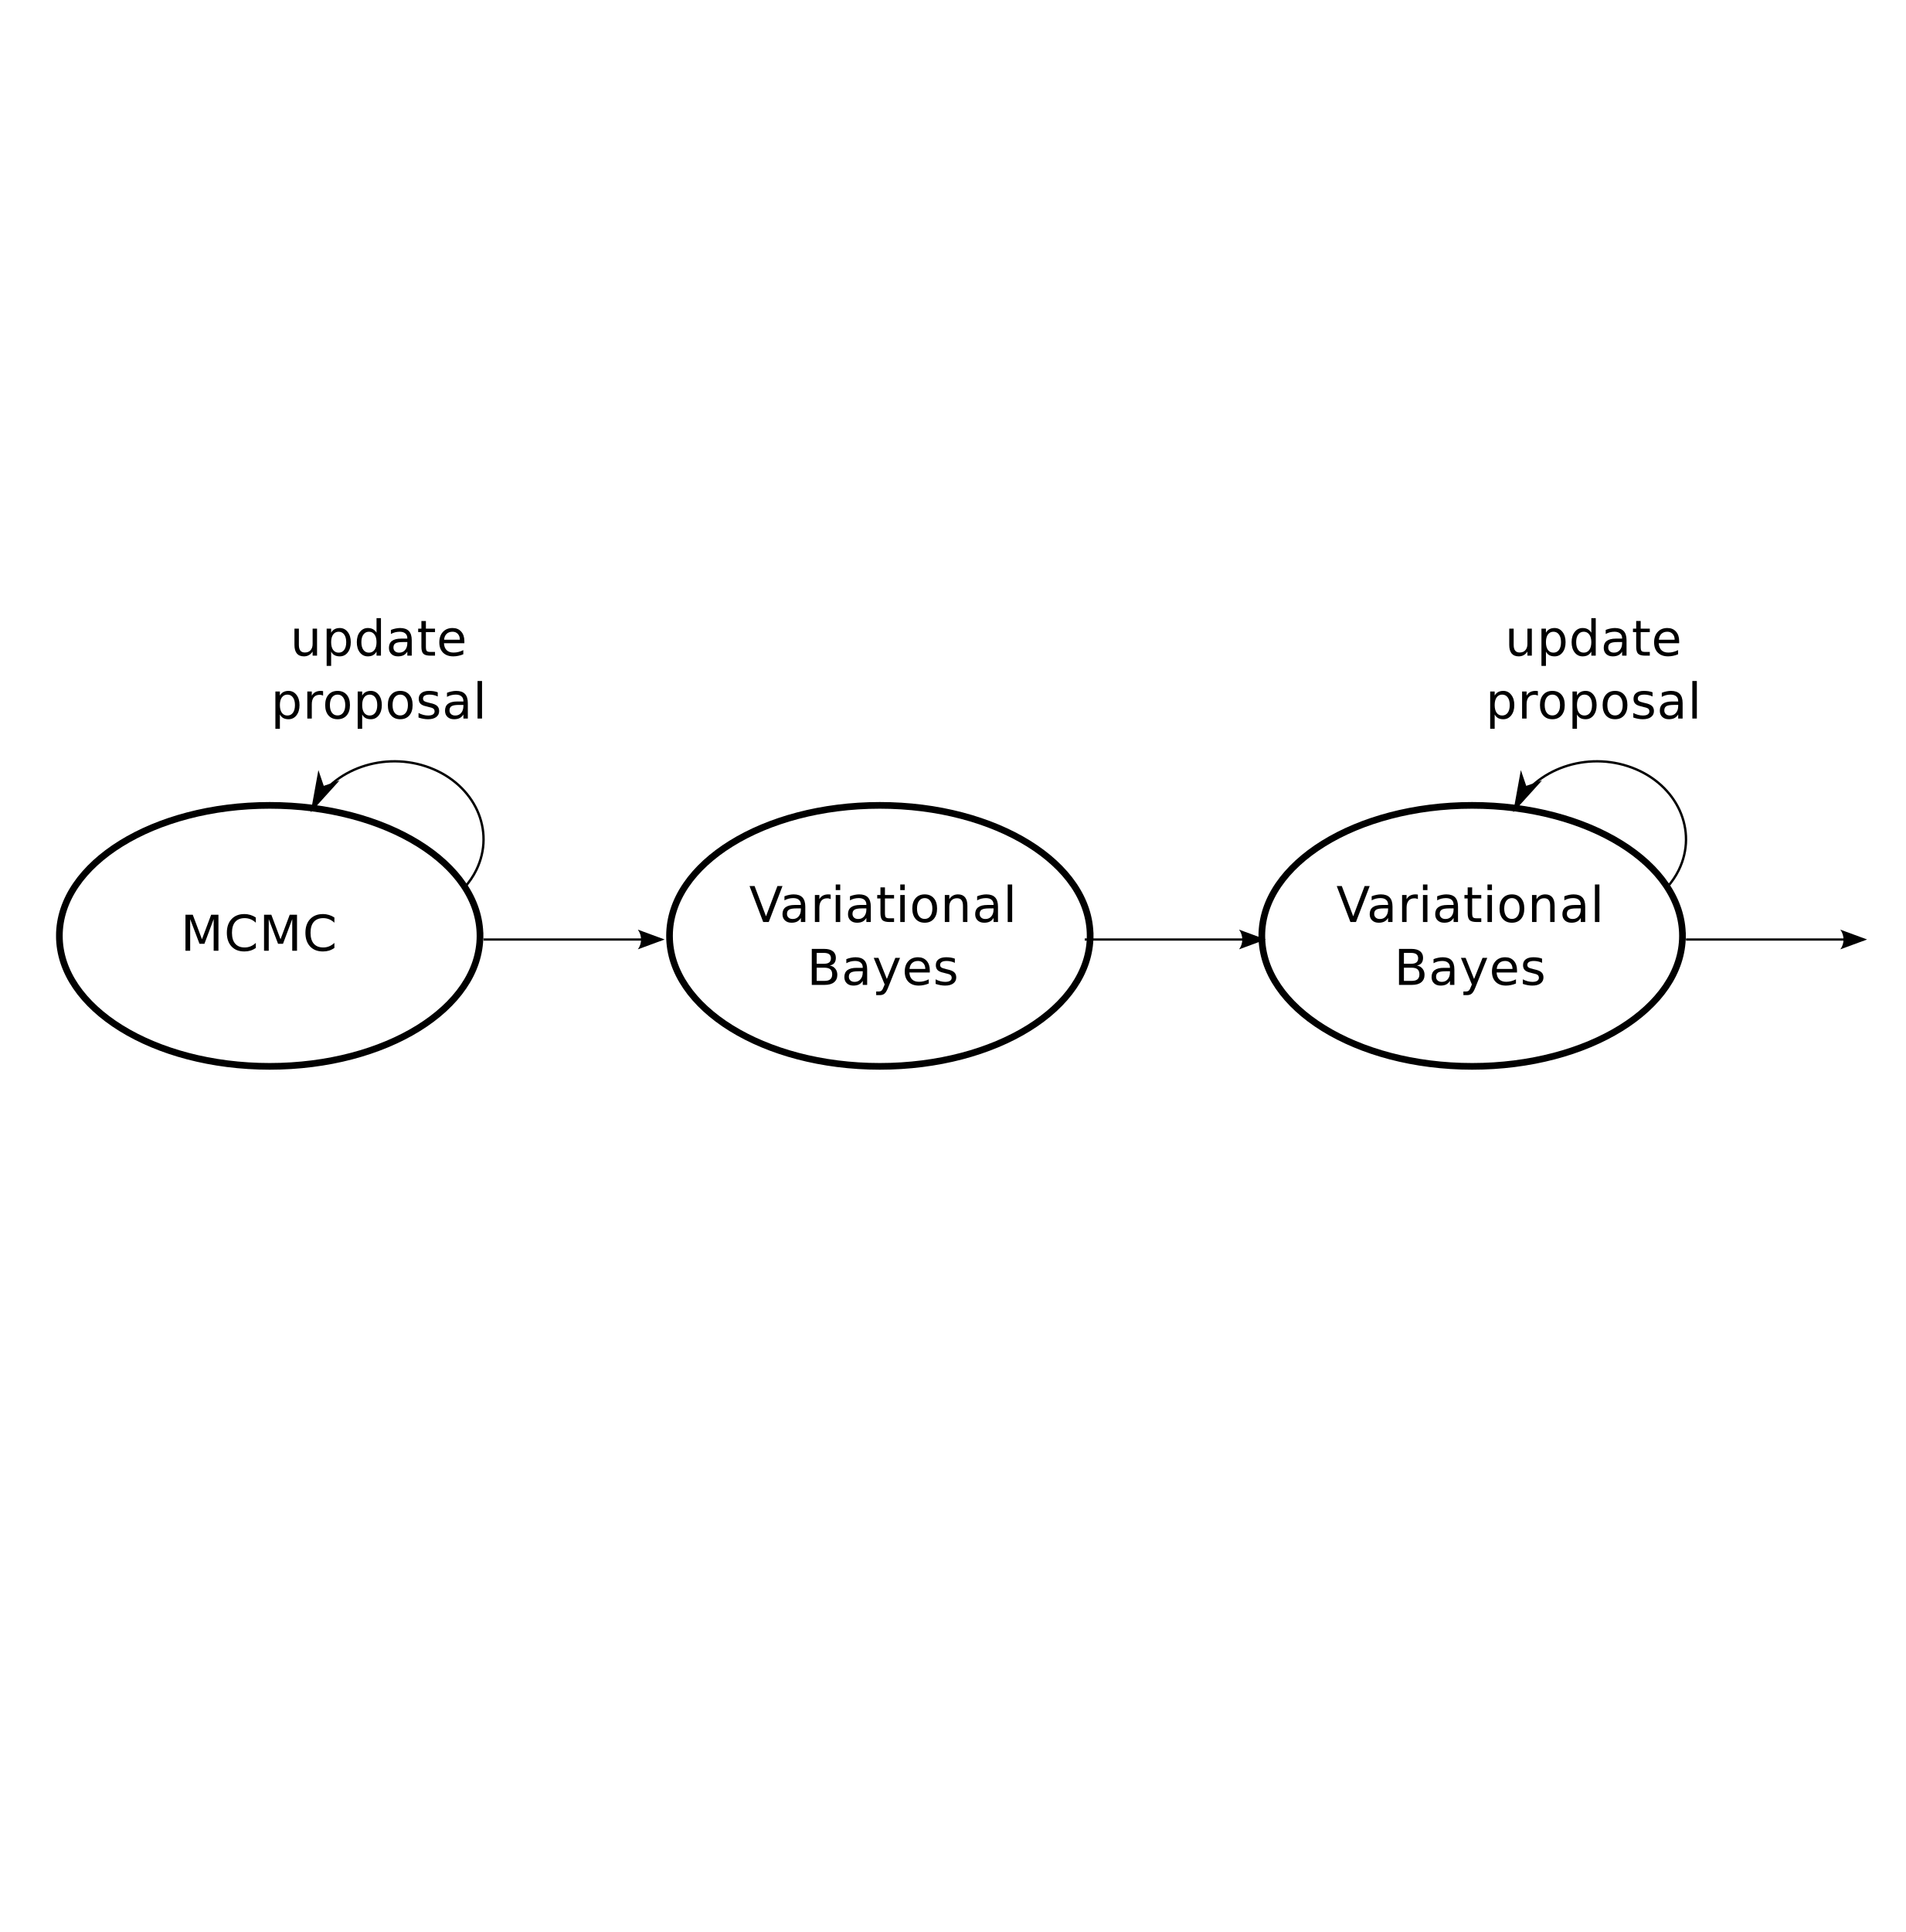
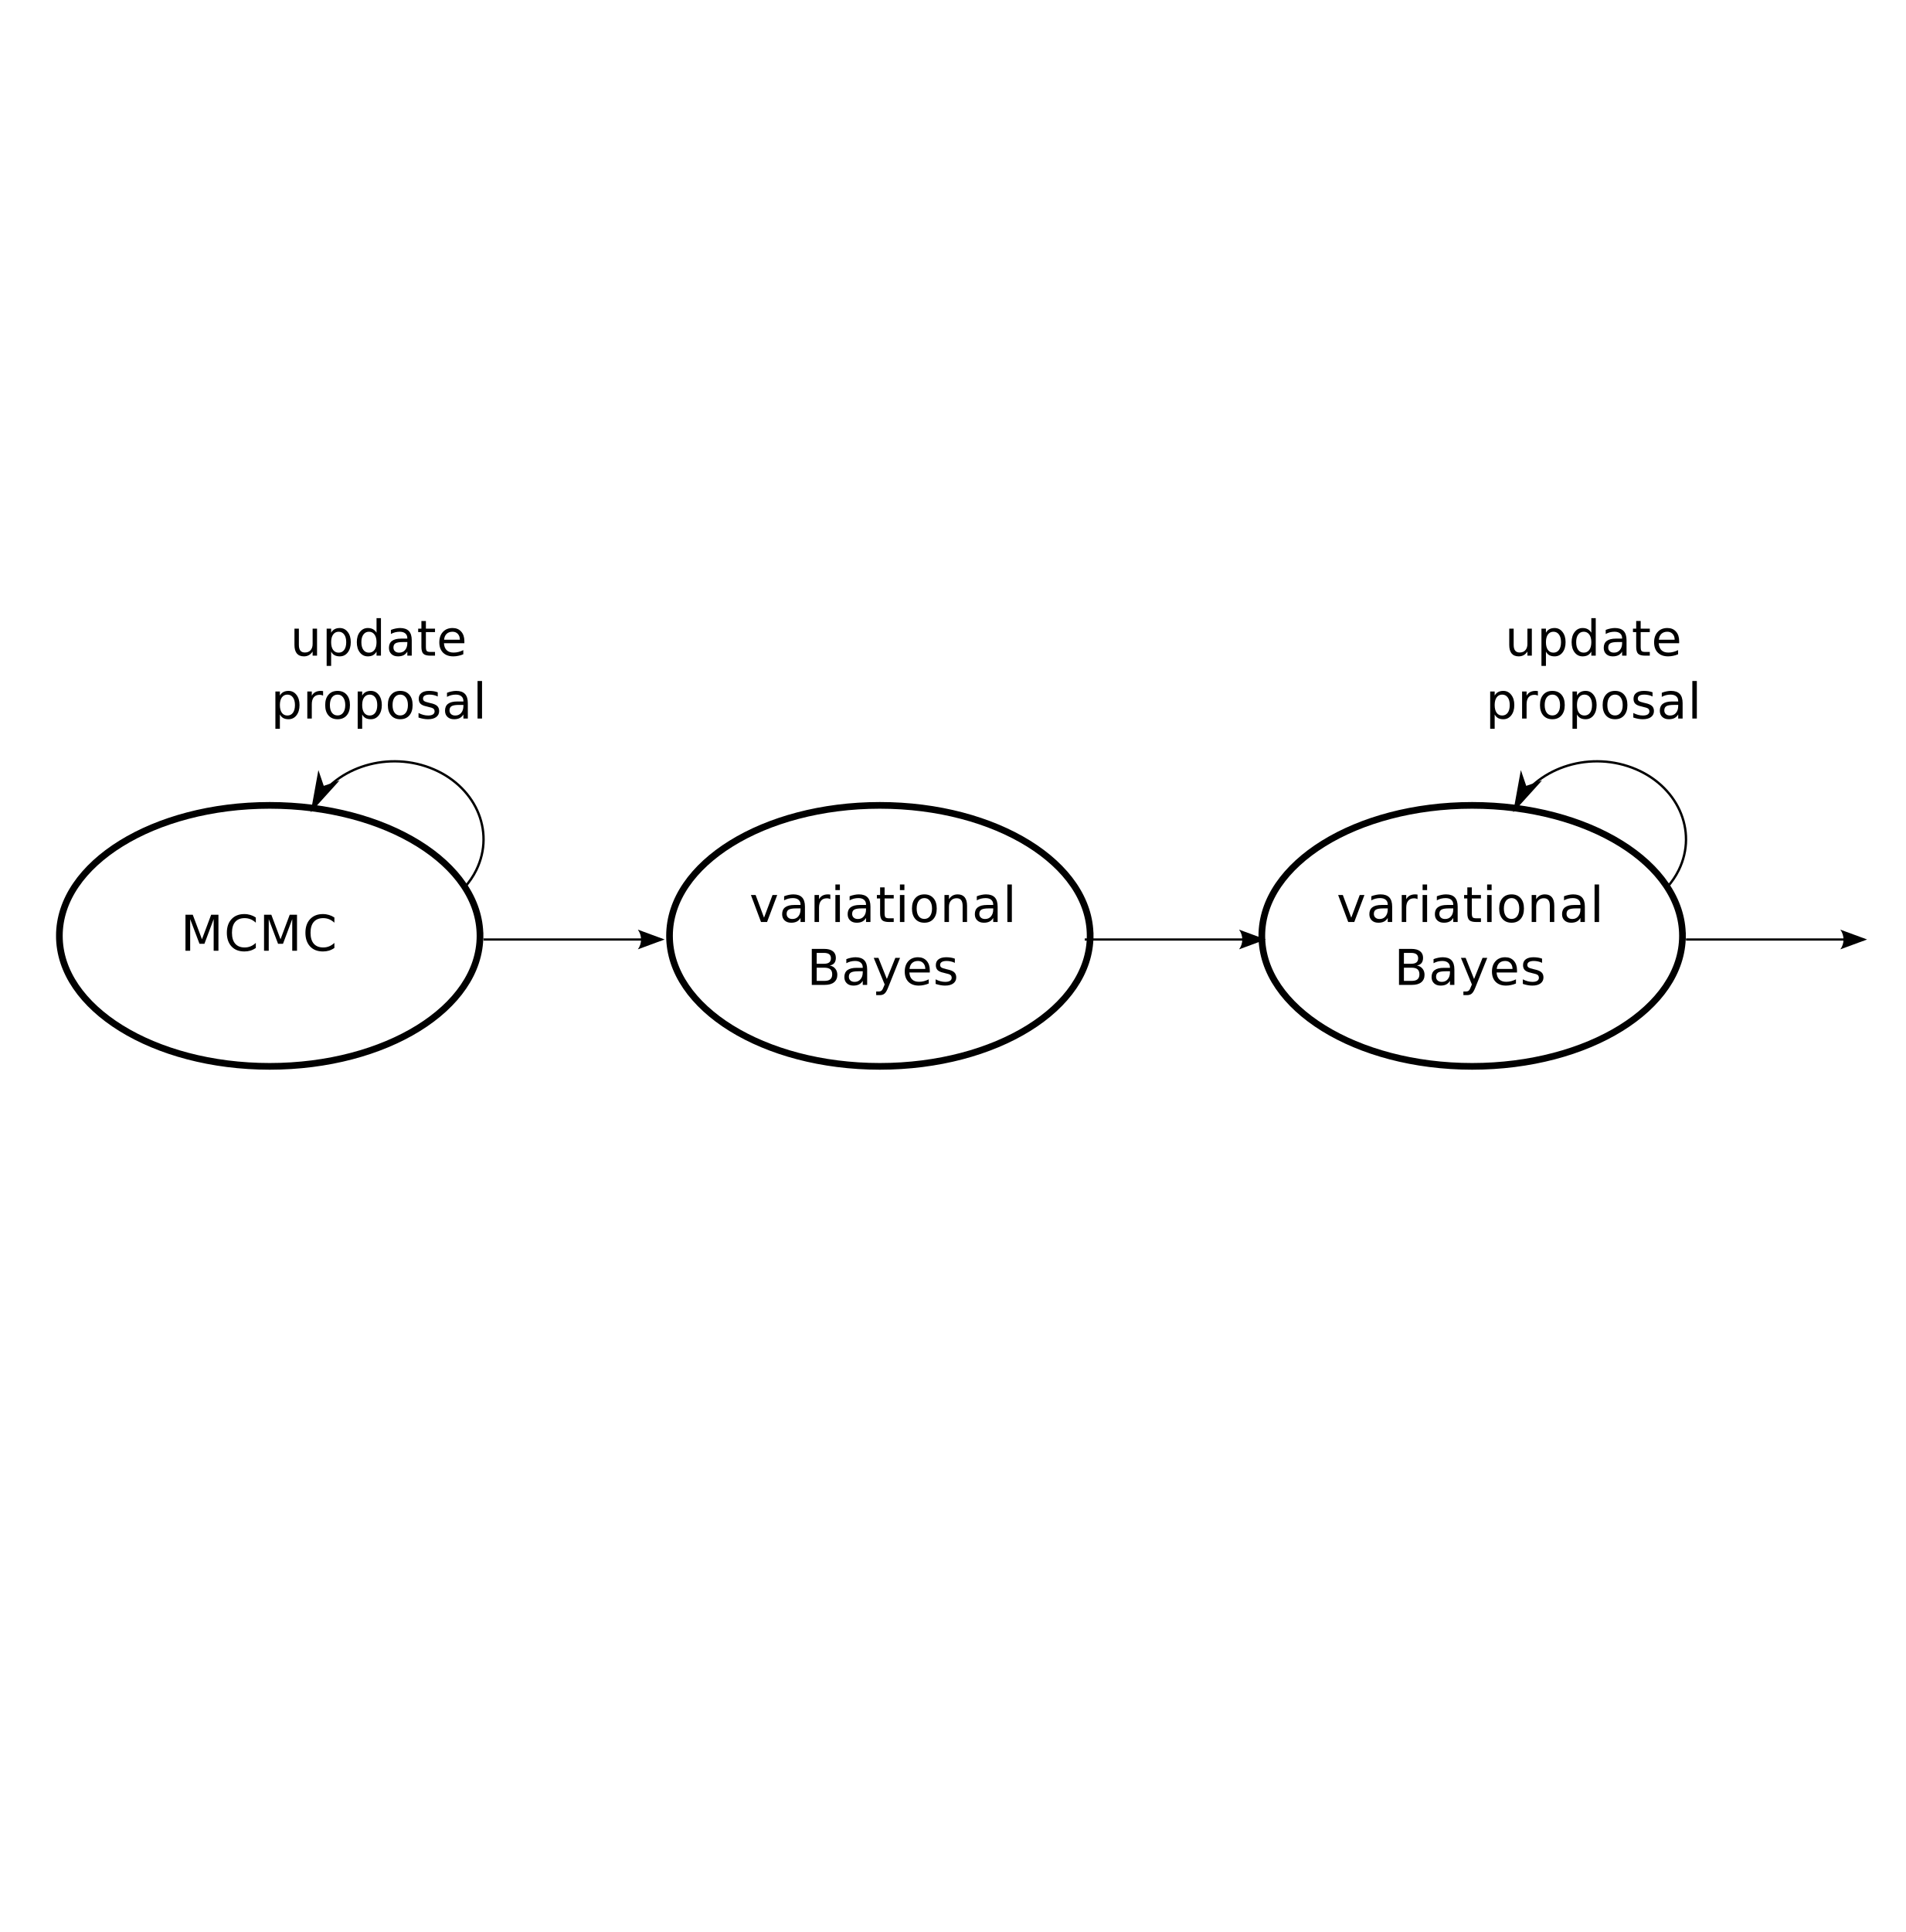
<svg xmlns="http://www.w3.org/2000/svg" xmlns:xlink="http://www.w3.org/1999/xlink" width="424.417pt" height="430.211pt" viewBox="0 0 424.417 430.211" version="1.2">
  <defs>
    <g>
      <symbol overflow="visible" id="glyph0-0">
        <path style="stroke:none;" d="M 0.547 1.938 L 0.547 -7.75 L 6.047 -7.75 L 6.047 1.938 Z M 1.172 1.328 L 5.438 1.328 L 5.438 -7.141 L 1.172 -7.141 Z M 1.172 1.328 " />
      </symbol>
      <symbol overflow="visible" id="glyph0-1">
-         <path style="stroke:none;" d="M 3.141 0 L 0.094 -8.016 L 1.219 -8.016 L 3.766 -1.266 L 6.312 -8.016 L 7.438 -8.016 L 4.375 0 Z M 3.141 0 " />
+         <path style="stroke:none;" d="M 0.328 -6.016 L 1.375 -6.016 L 3.25 -0.969 L 5.141 -6.016 L 6.188 -6.016 L 3.922 0 L 2.578 0 Z M 0.328 -6.016 " />
      </symbol>
      <symbol overflow="visible" id="glyph0-2">
        <path style="stroke:none;" d="M 3.766 -3.031 C 2.973 -3.031 2.422 -2.938 2.109 -2.75 C 1.805 -2.562 1.656 -2.25 1.656 -1.812 C 1.656 -1.469 1.77 -1.191 2 -0.984 C 2.227 -0.773 2.539 -0.672 2.938 -0.672 C 3.488 -0.672 3.926 -0.863 4.25 -1.25 C 4.582 -1.645 4.75 -2.16 4.75 -2.797 L 4.75 -3.031 Z M 5.734 -3.438 L 5.734 0 L 4.75 0 L 4.75 -0.906 C 4.531 -0.539 4.25 -0.27 3.906 -0.094 C 3.57 0.07 3.16 0.156 2.672 0.156 C 2.055 0.156 1.566 -0.016 1.203 -0.359 C 0.836 -0.703 0.656 -1.164 0.656 -1.75 C 0.656 -2.426 0.879 -2.938 1.328 -3.281 C 1.785 -3.625 2.469 -3.797 3.375 -3.797 L 4.75 -3.797 L 4.75 -3.891 C 4.75 -4.348 4.598 -4.703 4.297 -4.953 C 4.004 -5.203 3.586 -5.328 3.047 -5.328 C 2.703 -5.328 2.363 -5.285 2.031 -5.203 C 1.707 -5.117 1.395 -4.992 1.094 -4.828 L 1.094 -5.734 C 1.457 -5.879 1.812 -5.984 2.156 -6.047 C 2.5 -6.117 2.828 -6.156 3.141 -6.156 C 4.016 -6.156 4.664 -5.93 5.094 -5.484 C 5.52 -5.035 5.734 -4.352 5.734 -3.438 Z M 5.734 -3.438 " />
      </symbol>
      <symbol overflow="visible" id="glyph0-3">
        <path style="stroke:none;" d="M 4.516 -5.094 C 4.41 -5.156 4.289 -5.203 4.156 -5.234 C 4.031 -5.266 3.891 -5.281 3.734 -5.281 C 3.172 -5.281 2.738 -5.098 2.438 -4.734 C 2.145 -4.367 2 -3.848 2 -3.172 L 2 0 L 1 0 L 1 -6.016 L 2 -6.016 L 2 -5.078 C 2.195 -5.441 2.461 -5.711 2.797 -5.891 C 3.129 -6.066 3.535 -6.156 4.016 -6.156 C 4.086 -6.156 4.16 -6.148 4.234 -6.141 C 4.316 -6.141 4.41 -6.129 4.516 -6.109 Z M 4.516 -5.094 " />
      </symbol>
      <symbol overflow="visible" id="glyph0-4">
        <path style="stroke:none;" d="M 1.031 -6.016 L 2.031 -6.016 L 2.031 0 L 1.031 0 Z M 1.031 -8.359 L 2.031 -8.359 L 2.031 -7.109 L 1.031 -7.109 Z M 1.031 -8.359 " />
      </symbol>
      <symbol overflow="visible" id="glyph0-5">
        <path style="stroke:none;" d="M 2.016 -7.719 L 2.016 -6.016 L 4.047 -6.016 L 4.047 -5.25 L 2.016 -5.25 L 2.016 -1.984 C 2.016 -1.492 2.082 -1.176 2.219 -1.031 C 2.352 -0.895 2.625 -0.828 3.031 -0.828 L 4.047 -0.828 L 4.047 0 L 3.031 0 C 2.27 0 1.742 -0.141 1.453 -0.422 C 1.16 -0.711 1.016 -1.234 1.016 -1.984 L 1.016 -5.25 L 0.297 -5.25 L 0.297 -6.016 L 1.016 -6.016 L 1.016 -7.719 Z M 2.016 -7.719 " />
      </symbol>
      <symbol overflow="visible" id="glyph0-6">
        <path style="stroke:none;" d="M 3.375 -5.328 C 2.844 -5.328 2.422 -5.117 2.109 -4.703 C 1.805 -4.285 1.656 -3.719 1.656 -3 C 1.656 -2.281 1.805 -1.711 2.109 -1.297 C 2.41 -0.891 2.832 -0.688 3.375 -0.688 C 3.895 -0.688 4.305 -0.891 4.609 -1.297 C 4.922 -1.711 5.078 -2.281 5.078 -3 C 5.078 -3.719 4.922 -4.285 4.609 -4.703 C 4.305 -5.117 3.895 -5.328 3.375 -5.328 Z M 3.375 -6.156 C 4.227 -6.156 4.898 -5.875 5.391 -5.312 C 5.879 -4.758 6.125 -3.988 6.125 -3 C 6.125 -2.02 5.879 -1.25 5.391 -0.688 C 4.898 -0.125 4.227 0.156 3.375 0.156 C 2.508 0.156 1.832 -0.125 1.344 -0.688 C 0.852 -1.25 0.609 -2.02 0.609 -3 C 0.609 -3.988 0.852 -4.758 1.344 -5.312 C 1.832 -5.875 2.508 -6.156 3.375 -6.156 Z M 3.375 -6.156 " />
      </symbol>
      <symbol overflow="visible" id="glyph0-7">
        <path style="stroke:none;" d="M 6.031 -3.625 L 6.031 0 L 5.047 0 L 5.047 -3.594 C 5.047 -4.164 4.938 -4.594 4.719 -4.875 C 4.5 -5.156 4.164 -5.297 3.719 -5.297 C 3.188 -5.297 2.766 -5.125 2.453 -4.781 C 2.148 -4.445 2 -3.988 2 -3.406 L 2 0 L 1 0 L 1 -6.016 L 2 -6.016 L 2 -5.078 C 2.227 -5.441 2.504 -5.711 2.828 -5.891 C 3.148 -6.066 3.52 -6.156 3.938 -6.156 C 4.625 -6.156 5.145 -5.941 5.5 -5.516 C 5.852 -5.086 6.031 -4.457 6.031 -3.625 Z M 6.031 -3.625 " />
      </symbol>
      <symbol overflow="visible" id="glyph0-8">
        <path style="stroke:none;" d="M 1.031 -8.359 L 2.031 -8.359 L 2.031 0 L 1.031 0 Z M 1.031 -8.359 " />
      </symbol>
      <symbol overflow="visible" id="glyph0-9">
        <path style="stroke:none;" d="M 2.172 -3.828 L 2.172 -0.891 L 3.906 -0.891 C 4.488 -0.891 4.922 -1.008 5.203 -1.25 C 5.484 -1.488 5.625 -1.859 5.625 -2.359 C 5.625 -2.859 5.484 -3.227 5.203 -3.469 C 4.922 -3.707 4.488 -3.828 3.906 -3.828 Z M 2.172 -7.125 L 2.172 -4.703 L 3.766 -4.703 C 4.297 -4.703 4.691 -4.801 4.953 -5 C 5.211 -5.207 5.344 -5.516 5.344 -5.922 C 5.344 -6.328 5.211 -6.629 4.953 -6.828 C 4.691 -7.023 4.297 -7.125 3.766 -7.125 Z M 1.078 -8.016 L 3.844 -8.016 C 4.676 -8.016 5.316 -7.844 5.766 -7.5 C 6.211 -7.156 6.438 -6.664 6.438 -6.031 C 6.438 -5.539 6.32 -5.148 6.094 -4.859 C 5.863 -4.578 5.523 -4.398 5.078 -4.328 C 5.609 -4.211 6.02 -3.973 6.312 -3.609 C 6.613 -3.242 6.766 -2.789 6.766 -2.25 C 6.766 -1.531 6.52 -0.973 6.031 -0.578 C 5.551 -0.191 4.859 0 3.953 0 L 1.078 0 Z M 1.078 -8.016 " />
      </symbol>
      <symbol overflow="visible" id="glyph0-10">
        <path style="stroke:none;" d="M 3.547 0.562 C 3.266 1.281 2.988 1.742 2.719 1.953 C 2.457 2.172 2.102 2.281 1.656 2.281 L 0.875 2.281 L 0.875 1.469 L 1.453 1.469 C 1.723 1.469 1.93 1.398 2.078 1.266 C 2.234 1.141 2.398 0.836 2.578 0.359 L 2.766 -0.094 L 0.328 -6.016 L 1.375 -6.016 L 3.25 -1.312 L 5.141 -6.016 L 6.188 -6.016 Z M 3.547 0.562 " />
      </symbol>
      <symbol overflow="visible" id="glyph0-11">
        <path style="stroke:none;" d="M 6.188 -3.25 L 6.188 -2.766 L 1.641 -2.766 C 1.68 -2.086 1.883 -1.57 2.25 -1.219 C 2.613 -0.863 3.125 -0.688 3.781 -0.688 C 4.164 -0.688 4.535 -0.734 4.891 -0.828 C 5.242 -0.922 5.598 -1.055 5.953 -1.234 L 5.953 -0.312 C 5.598 -0.156 5.234 -0.039 4.859 0.031 C 4.484 0.113 4.109 0.156 3.734 0.156 C 2.766 0.156 2 -0.117 1.438 -0.672 C 0.883 -1.234 0.609 -1.992 0.609 -2.953 C 0.609 -3.93 0.875 -4.707 1.406 -5.281 C 1.938 -5.863 2.656 -6.156 3.562 -6.156 C 4.363 -6.156 5 -5.895 5.469 -5.375 C 5.945 -4.852 6.188 -4.145 6.188 -3.25 Z M 5.188 -3.547 C 5.188 -4.086 5.035 -4.52 4.734 -4.844 C 4.441 -5.164 4.051 -5.328 3.562 -5.328 C 3.008 -5.328 2.566 -5.172 2.234 -4.859 C 1.91 -4.547 1.723 -4.109 1.672 -3.547 Z M 5.188 -3.547 " />
      </symbol>
      <symbol overflow="visible" id="glyph0-12">
        <path style="stroke:none;" d="M 4.875 -5.844 L 4.875 -4.906 C 4.594 -5.051 4.301 -5.156 4 -5.219 C 3.695 -5.289 3.383 -5.328 3.062 -5.328 C 2.57 -5.328 2.203 -5.25 1.953 -5.094 C 1.711 -4.945 1.594 -4.727 1.594 -4.438 C 1.594 -4.207 1.68 -4.023 1.859 -3.891 C 2.035 -3.766 2.391 -3.641 2.922 -3.516 L 3.25 -3.438 C 3.957 -3.289 4.457 -3.078 4.75 -2.797 C 5.039 -2.523 5.188 -2.145 5.188 -1.656 C 5.188 -1.102 4.969 -0.66 4.531 -0.328 C 4.094 -0.004 3.484 0.156 2.703 0.156 C 2.379 0.156 2.039 0.125 1.688 0.062 C 1.344 0 0.977 -0.094 0.594 -0.219 L 0.594 -1.234 C 0.957 -1.047 1.316 -0.906 1.672 -0.812 C 2.023 -0.719 2.379 -0.672 2.734 -0.672 C 3.191 -0.672 3.547 -0.75 3.797 -0.906 C 4.047 -1.07 4.172 -1.297 4.172 -1.578 C 4.172 -1.848 4.082 -2.055 3.906 -2.203 C 3.727 -2.348 3.332 -2.484 2.719 -2.609 L 2.375 -2.703 C 1.758 -2.828 1.316 -3.02 1.047 -3.281 C 0.773 -3.551 0.641 -3.922 0.641 -4.391 C 0.641 -4.953 0.836 -5.383 1.234 -5.688 C 1.641 -6 2.211 -6.156 2.953 -6.156 C 3.316 -6.156 3.66 -6.129 3.984 -6.078 C 4.305 -6.023 4.602 -5.945 4.875 -5.844 Z M 4.875 -5.844 " />
      </symbol>
      <symbol overflow="visible" id="glyph0-13">
        <path style="stroke:none;" d="M 0.938 -2.375 L 0.938 -6.016 L 1.922 -6.016 L 1.922 -2.406 C 1.922 -1.844 2.031 -1.414 2.25 -1.125 C 2.477 -0.844 2.812 -0.703 3.25 -0.703 C 3.789 -0.703 4.211 -0.867 4.516 -1.203 C 4.828 -1.547 4.984 -2.016 4.984 -2.609 L 4.984 -6.016 L 5.969 -6.016 L 5.969 0 L 4.984 0 L 4.984 -0.922 C 4.742 -0.555 4.461 -0.285 4.141 -0.109 C 3.828 0.066 3.461 0.156 3.047 0.156 C 2.359 0.156 1.832 -0.055 1.469 -0.484 C 1.113 -0.922 0.938 -1.551 0.938 -2.375 Z M 3.422 -6.156 Z M 3.422 -6.156 " />
      </symbol>
      <symbol overflow="visible" id="glyph0-14">
        <path style="stroke:none;" d="M 2 -0.906 L 2 2.281 L 1 2.281 L 1 -6.016 L 2 -6.016 L 2 -5.109 C 2.195 -5.461 2.453 -5.723 2.766 -5.891 C 3.086 -6.066 3.473 -6.156 3.922 -6.156 C 4.648 -6.156 5.238 -5.863 5.688 -5.281 C 6.145 -4.707 6.375 -3.945 6.375 -3 C 6.375 -2.051 6.145 -1.285 5.688 -0.703 C 5.238 -0.129 4.648 0.156 3.922 0.156 C 3.473 0.156 3.086 0.07 2.766 -0.094 C 2.453 -0.27 2.195 -0.539 2 -0.906 Z M 5.359 -3 C 5.359 -3.727 5.207 -4.297 4.906 -4.703 C 4.602 -5.117 4.191 -5.328 3.672 -5.328 C 3.148 -5.328 2.738 -5.117 2.438 -4.703 C 2.145 -4.297 2 -3.727 2 -3 C 2 -2.27 2.145 -1.695 2.438 -1.281 C 2.738 -0.875 3.148 -0.672 3.672 -0.672 C 4.191 -0.672 4.602 -0.875 4.906 -1.281 C 5.207 -1.695 5.359 -2.27 5.359 -3 Z M 5.359 -3 " />
      </symbol>
      <symbol overflow="visible" id="glyph0-15">
        <path style="stroke:none;" d="M 5 -5.109 L 5 -8.359 L 5.984 -8.359 L 5.984 0 L 5 0 L 5 -0.906 C 4.789 -0.539 4.523 -0.27 4.203 -0.094 C 3.891 0.07 3.508 0.156 3.062 0.156 C 2.344 0.156 1.754 -0.129 1.297 -0.703 C 0.836 -1.285 0.609 -2.051 0.609 -3 C 0.609 -3.945 0.836 -4.707 1.297 -5.281 C 1.754 -5.863 2.344 -6.156 3.062 -6.156 C 3.508 -6.156 3.891 -6.066 4.203 -5.891 C 4.523 -5.723 4.789 -5.461 5 -5.109 Z M 1.625 -3 C 1.625 -2.27 1.773 -1.695 2.078 -1.281 C 2.379 -0.875 2.789 -0.672 3.312 -0.672 C 3.832 -0.672 4.242 -0.875 4.547 -1.281 C 4.848 -1.695 5 -2.27 5 -3 C 5 -3.727 4.848 -4.297 4.547 -4.703 C 4.242 -5.117 3.832 -5.328 3.312 -5.328 C 2.789 -5.328 2.379 -5.117 2.078 -4.703 C 1.773 -4.297 1.625 -3.727 1.625 -3 Z M 1.625 -3 " />
      </symbol>
      <symbol overflow="visible" id="glyph0-16">
        <path style="stroke:none;" d="M 1.078 -8.016 L 2.703 -8.016 L 4.75 -2.562 L 6.797 -8.016 L 8.422 -8.016 L 8.422 0 L 7.359 0 L 7.359 -7.047 L 5.297 -1.547 L 4.203 -1.547 L 2.125 -7.047 L 2.125 0 L 1.078 0 Z M 1.078 -8.016 " />
      </symbol>
      <symbol overflow="visible" id="glyph0-17">
        <path style="stroke:none;" d="M 7.078 -7.406 L 7.078 -6.25 C 6.711 -6.594 6.32 -6.848 5.906 -7.016 C 5.5 -7.18 5.062 -7.266 4.594 -7.266 C 3.676 -7.266 2.973 -6.984 2.484 -6.422 C 2.004 -5.867 1.766 -5.062 1.766 -4 C 1.766 -2.945 2.004 -2.141 2.484 -1.578 C 2.973 -1.016 3.676 -0.734 4.594 -0.734 C 5.062 -0.734 5.5 -0.816 5.906 -0.984 C 6.32 -1.148 6.711 -1.406 7.078 -1.75 L 7.078 -0.625 C 6.703 -0.363 6.301 -0.164 5.875 -0.031 C 5.457 0.094 5.008 0.156 4.531 0.156 C 3.32 0.156 2.367 -0.211 1.672 -0.953 C 0.973 -1.703 0.625 -2.719 0.625 -4 C 0.625 -5.289 0.973 -6.305 1.672 -7.047 C 2.367 -7.797 3.32 -8.172 4.531 -8.172 C 5.008 -8.172 5.461 -8.102 5.891 -7.969 C 6.316 -7.844 6.711 -7.656 7.078 -7.406 Z M 7.078 -7.406 " />
      </symbol>
    </g>
    <clipPath id="clip1">
      <path d="M 12.484 143.09 L 421.695 143.09 L 421.695 239.598 L 12.484 239.598 Z M 12.484 143.09 " />
    </clipPath>
    <clipPath id="clip2">
      <rect width="425" height="431" />
    </clipPath>
-     <g id="surface46069" clip-path="url(#clip2)">
+     <g id="surface8317" clip-path="url(#clip2)">
      <path style="fill:none;stroke-width:1.515;stroke-linecap:square;stroke-linejoin:bevel;stroke:rgb(0%,0%,0%);stroke-opacity:1;stroke-miterlimit:4;" d="M 0 -0 C 0 -16.341 -21.356 -29.59 -47.7 -29.59 C -74.049 -29.59 -95.405 -16.341 -95.405 -0 C -95.405 16.344 -74.049 29.59 -47.7 29.59 C -21.356 29.59 0 16.344 0 -0 Z M 0 -0 " transform="matrix(0.982032,0,0,-0.982032,106.9137,208.3944)" />
      <path style="fill:none;stroke-width:1.515;stroke-linecap:square;stroke-linejoin:bevel;stroke:rgb(0%,0%,0%);stroke-opacity:1;stroke-miterlimit:4;" d="M 0.001 -0 C 0.001 -16.341 -21.356 -29.59 -47.7 -29.59 C -74.049 -29.59 -95.401 -16.341 -95.401 -0 C -95.401 16.344 -74.049 29.59 -47.7 29.59 C -21.356 29.59 0.001 16.344 0.001 -0 Z M 0.001 -0 " transform="matrix(0.982032,0,0,-0.982032,242.8119,208.3944)" />
      <path style="fill:none;stroke-width:1.515;stroke-linecap:square;stroke-linejoin:bevel;stroke:rgb(0%,0%,0%);stroke-opacity:1;stroke-miterlimit:4;" d="M -0.001 -0 C -0.001 -16.341 -21.358 -29.59 -47.702 -29.59 C -74.047 -29.59 -95.407 -16.341 -95.407 -0 C -95.407 16.344 -74.047 29.59 -47.702 29.59 C -21.358 29.59 -0.001 16.344 -0.001 -0 Z M -0.001 -0 " transform="matrix(0.982032,0,0,-0.982032,374.7435,208.3944)" />
      <path style="fill:none;stroke-width:0.505;stroke-linecap:butt;stroke-linejoin:miter;stroke:rgb(0%,0%,0%);stroke-opacity:1;stroke-miterlimit:4;" d="M 0.001 0.001 L 40.403 0.001 " transform="matrix(0.982032,0,0,-0.982032,107.6979,209.2084)" />
      <path style=" stroke:none;fill-rule:evenodd;fill:rgb(0%,0%,0%);fill-opacity:1;" d="M 142.074 207.008 L 148.035 209.199 L 142.074 211.395 C 143.027 210.098 143.023 208.328 142.074 207.008 " />
      <path style="fill:none;stroke-width:0.505;stroke-linecap:butt;stroke-linejoin:miter;stroke:rgb(0%,0%,0%);stroke-opacity:1;stroke-miterlimit:4;" d="M 0 0.001 L 40.402 0.001 " transform="matrix(0.982032,0,0,-0.982032,241.613,209.2084)" />
      <path style=" stroke:none;fill-rule:evenodd;fill:rgb(0%,0%,0%);fill-opacity:1;" d="M 275.988 207.008 L 281.949 209.199 L 275.988 211.395 C 276.941 210.098 276.938 208.328 275.988 207.008 " />
      <path style="fill:none;stroke-width:0.534;stroke-linecap:square;stroke-linejoin:bevel;stroke:rgb(0%,0%,0%);stroke-opacity:1;stroke-miterlimit:4;" d="M 0.002 0.001 C 4.413 8.966 16.294 13.111 26.545 9.249 C 36.792 5.391 41.525 -5.007 37.114 -13.977 C 36.434 -15.365 35.543 -16.678 34.477 -17.871 " transform="matrix(0.982032,0,0,-0.982032,69.63511,180.028)" />
      <path style="fill-rule:evenodd;fill:rgb(0%,0%,0%);fill-opacity:1;stroke-width:0.534;stroke-linecap:butt;stroke-linejoin:miter;stroke:rgb(0%,0%,0%);stroke-opacity:1;stroke-miterlimit:4;" d="M -0.001 0.001 L -0.975 2.857 L -2.36 -4.789 L 2.859 0.975 Z M -0.001 0.001 " transform="matrix(0.982032,0,0,-0.982032,71.95006,175.3248)" />
      <path style="fill:none;stroke-width:0.505;stroke-linecap:butt;stroke-linejoin:miter;stroke:rgb(0%,0%,0%);stroke-opacity:1;stroke-miterlimit:4;" d="M -0.001 0.001 L 40.405 0.001 " transform="matrix(0.982032,0,0,-0.982032,375.5279,209.2084)" />
      <path style=" stroke:none;fill-rule:evenodd;fill:rgb(0%,0%,0%);fill-opacity:1;" d="M 409.906 207.008 L 415.867 209.199 L 409.906 211.395 C 410.859 210.098 410.852 208.328 409.906 207.008 " />
      <path style="fill:none;stroke-width:0.534;stroke-linecap:square;stroke-linejoin:bevel;stroke:rgb(0%,0%,0%);stroke-opacity:1;stroke-miterlimit:4;" d="M -0 0.001 C 4.411 8.966 16.293 13.111 26.543 9.249 C 36.79 5.391 41.523 -5.007 37.116 -13.977 C 36.432 -15.365 35.545 -16.678 34.479 -17.871 " transform="matrix(0.982032,0,0,-0.982032,337.465,180.028)" />
      <path style="fill-rule:evenodd;fill:rgb(0%,0%,0%);fill-opacity:1;stroke-width:0.534;stroke-linecap:butt;stroke-linejoin:miter;stroke:rgb(0%,0%,0%);stroke-opacity:1;stroke-miterlimit:4;" d="M 0.001 0.001 L -0.973 2.857 L -2.358 -4.788 L 2.857 0.975 Z M 0.001 0.001 " transform="matrix(0.982032,0,0,-0.982032,339.7801,175.3249)" />
    </g>
  </defs>
-   <g id="surface46060">
+   <g id="surface8310">
    <path style=" stroke:none;fill-rule:evenodd;fill:rgb(100%,100%,100%);fill-opacity:1;" d="M 0 0 L 424.418 0 L 424.418 430.211 L 0 430.211 Z M 0 0 " />
    <g clip-path="url(#clip1)" clip-rule="nonzero">
-       <use xlink:href="#surface46069" transform="matrix(1,0,0,1,0,0.000000000000113687)" />
+       <use xlink:href="#surface8317" transform="matrix(1,0,0,1,0,0.000000000000113687)" />
    </g>
    <g style="fill:rgb(0%,0%,0%);fill-opacity:1;">
-       <use xlink:href="#glyph0-1" x="166.851" y="205.312" />
-       <use xlink:href="#glyph0-2" x="173.632" y="205.312" />
-       <use xlink:href="#glyph0-3" x="180.501" y="205.312" />
-       <use xlink:href="#glyph0-4" x="185.116" y="205.312" />
-       <use xlink:href="#glyph0-2" x="188.222" y="205.312" />
-       <use xlink:href="#glyph0-5" x="195.091" y="205.312" />
-       <use xlink:href="#glyph0-4" x="199.488" y="205.312" />
-       <use xlink:href="#glyph0-6" x="202.594" y="205.312" />
-       <use xlink:href="#glyph0-7" x="209.441" y="205.312" />
-       <use xlink:href="#glyph0-2" x="216.551" y="205.312" />
-       <use xlink:href="#glyph0-8" x="223.419" y="205.312" />
+       <use xlink:href="#glyph0-1" x="166.927" y="205.312" />
+       <use xlink:href="#glyph0-2" x="173.555" y="205.312" />
+       <use xlink:href="#glyph0-3" x="180.424" y="205.312" />
+       <use xlink:href="#glyph0-4" x="185.04" y="205.312" />
+       <use xlink:href="#glyph0-2" x="188.146" y="205.312" />
+       <use xlink:href="#glyph0-5" x="195.015" y="205.312" />
+       <use xlink:href="#glyph0-4" x="199.412" y="205.312" />
+       <use xlink:href="#glyph0-6" x="202.518" y="205.312" />
+       <use xlink:href="#glyph0-7" x="209.365" y="205.312" />
+       <use xlink:href="#glyph0-2" x="216.474" y="205.312" />
+       <use xlink:href="#glyph0-8" x="223.343" y="205.312" />
    </g>
    <g style="fill:rgb(0%,0%,0%);fill-opacity:1;">
      <use xlink:href="#glyph0-9" x="179.735" y="219.312" />
      <use xlink:href="#glyph0-2" x="187.413" y="219.312" />
      <use xlink:href="#glyph0-10" x="194.282" y="219.312" />
      <use xlink:href="#glyph0-11" x="200.91" y="219.312" />
      <use xlink:href="#glyph0-12" x="207.801" y="219.312" />
    </g>
    <g style="fill:rgb(0%,0%,0%);fill-opacity:1;">
-       <use xlink:href="#glyph0-1" x="297.644" y="205.312" />
-       <use xlink:href="#glyph0-2" x="304.425" y="205.312" />
-       <use xlink:href="#glyph0-3" x="311.294" y="205.312" />
-       <use xlink:href="#glyph0-4" x="315.91" y="205.312" />
-       <use xlink:href="#glyph0-2" x="319.016" y="205.312" />
-       <use xlink:href="#glyph0-5" x="325.885" y="205.312" />
-       <use xlink:href="#glyph0-4" x="330.281" y="205.312" />
-       <use xlink:href="#glyph0-6" x="333.388" y="205.312" />
-       <use xlink:href="#glyph0-7" x="340.235" y="205.312" />
-       <use xlink:href="#glyph0-2" x="347.344" y="205.312" />
-       <use xlink:href="#glyph0-8" x="354.213" y="205.312" />
+       <use xlink:href="#glyph0-1" x="297.72" y="205.312" />
+       <use xlink:href="#glyph0-2" x="304.349" y="205.312" />
+       <use xlink:href="#glyph0-3" x="311.217" y="205.312" />
+       <use xlink:href="#glyph0-4" x="315.833" y="205.312" />
+       <use xlink:href="#glyph0-2" x="318.939" y="205.312" />
+       <use xlink:href="#glyph0-5" x="325.808" y="205.312" />
+       <use xlink:href="#glyph0-4" x="330.205" y="205.312" />
+       <use xlink:href="#glyph0-6" x="333.311" y="205.312" />
+       <use xlink:href="#glyph0-7" x="340.158" y="205.312" />
+       <use xlink:href="#glyph0-2" x="347.267" y="205.312" />
+       <use xlink:href="#glyph0-8" x="354.136" y="205.312" />
    </g>
    <g style="fill:rgb(0%,0%,0%);fill-opacity:1;">
      <use xlink:href="#glyph0-9" x="310.528" y="219.312" />
      <use xlink:href="#glyph0-2" x="318.206" y="219.312" />
      <use xlink:href="#glyph0-10" x="325.075" y="219.312" />
      <use xlink:href="#glyph0-11" x="331.703" y="219.312" />
      <use xlink:href="#glyph0-12" x="338.594" y="219.312" />
    </g>
    <g style="fill:rgb(0%,0%,0%);fill-opacity:1;">
      <use xlink:href="#glyph0-13" x="335.224" y="146" />
      <use xlink:href="#glyph0-14" x="342.334" y="146" />
      <use xlink:href="#glyph0-15" x="349.443" y="146" />
      <use xlink:href="#glyph0-2" x="356.552" y="146" />
      <use xlink:href="#glyph0-5" x="363.421" y="146" />
      <use xlink:href="#glyph0-11" x="367.818" y="146" />
    </g>
    <g style="fill:rgb(0%,0%,0%);fill-opacity:1;">
      <use xlink:href="#glyph0-14" x="330.915" y="160" />
      <use xlink:href="#glyph0-3" x="338.024" y="160" />
      <use xlink:href="#glyph0-6" x="342.399" y="160" />
      <use xlink:href="#glyph0-14" x="349.246" y="160" />
      <use xlink:href="#glyph0-6" x="356.356" y="160" />
      <use xlink:href="#glyph0-12" x="363.202" y="160" />
      <use xlink:href="#glyph0-2" x="369.043" y="160" />
      <use xlink:href="#glyph0-8" x="375.912" y="160" />
    </g>
    <g style="fill:rgb(0%,0%,0%);fill-opacity:1;">
      <use xlink:href="#glyph0-16" x="40.233" y="211.712" />
      <use xlink:href="#glyph0-17" x="49.902" y="211.712" />
      <use xlink:href="#glyph0-16" x="57.733" y="211.712" />
      <use xlink:href="#glyph0-17" x="67.402" y="211.712" />
    </g>
    <g style="fill:rgb(0%,0%,0%);fill-opacity:1;">
      <use xlink:href="#glyph0-13" x="64.648" y="146.001" />
      <use xlink:href="#glyph0-14" x="71.757" y="146.001" />
      <use xlink:href="#glyph0-15" x="78.867" y="146.001" />
      <use xlink:href="#glyph0-2" x="85.976" y="146.001" />
      <use xlink:href="#glyph0-5" x="92.845" y="146.001" />
      <use xlink:href="#glyph0-11" x="97.242" y="146.001" />
    </g>
    <g style="fill:rgb(0%,0%,0%);fill-opacity:1;">
      <use xlink:href="#glyph0-14" x="60.339" y="160.001" />
      <use xlink:href="#glyph0-3" x="67.448" y="160.001" />
      <use xlink:href="#glyph0-6" x="71.823" y="160.001" />
      <use xlink:href="#glyph0-14" x="78.67" y="160.001" />
      <use xlink:href="#glyph0-6" x="85.779" y="160.001" />
      <use xlink:href="#glyph0-12" x="92.626" y="160.001" />
      <use xlink:href="#glyph0-2" x="98.467" y="160.001" />
      <use xlink:href="#glyph0-8" x="105.335" y="160.001" />
    </g>
  </g>
</svg>
